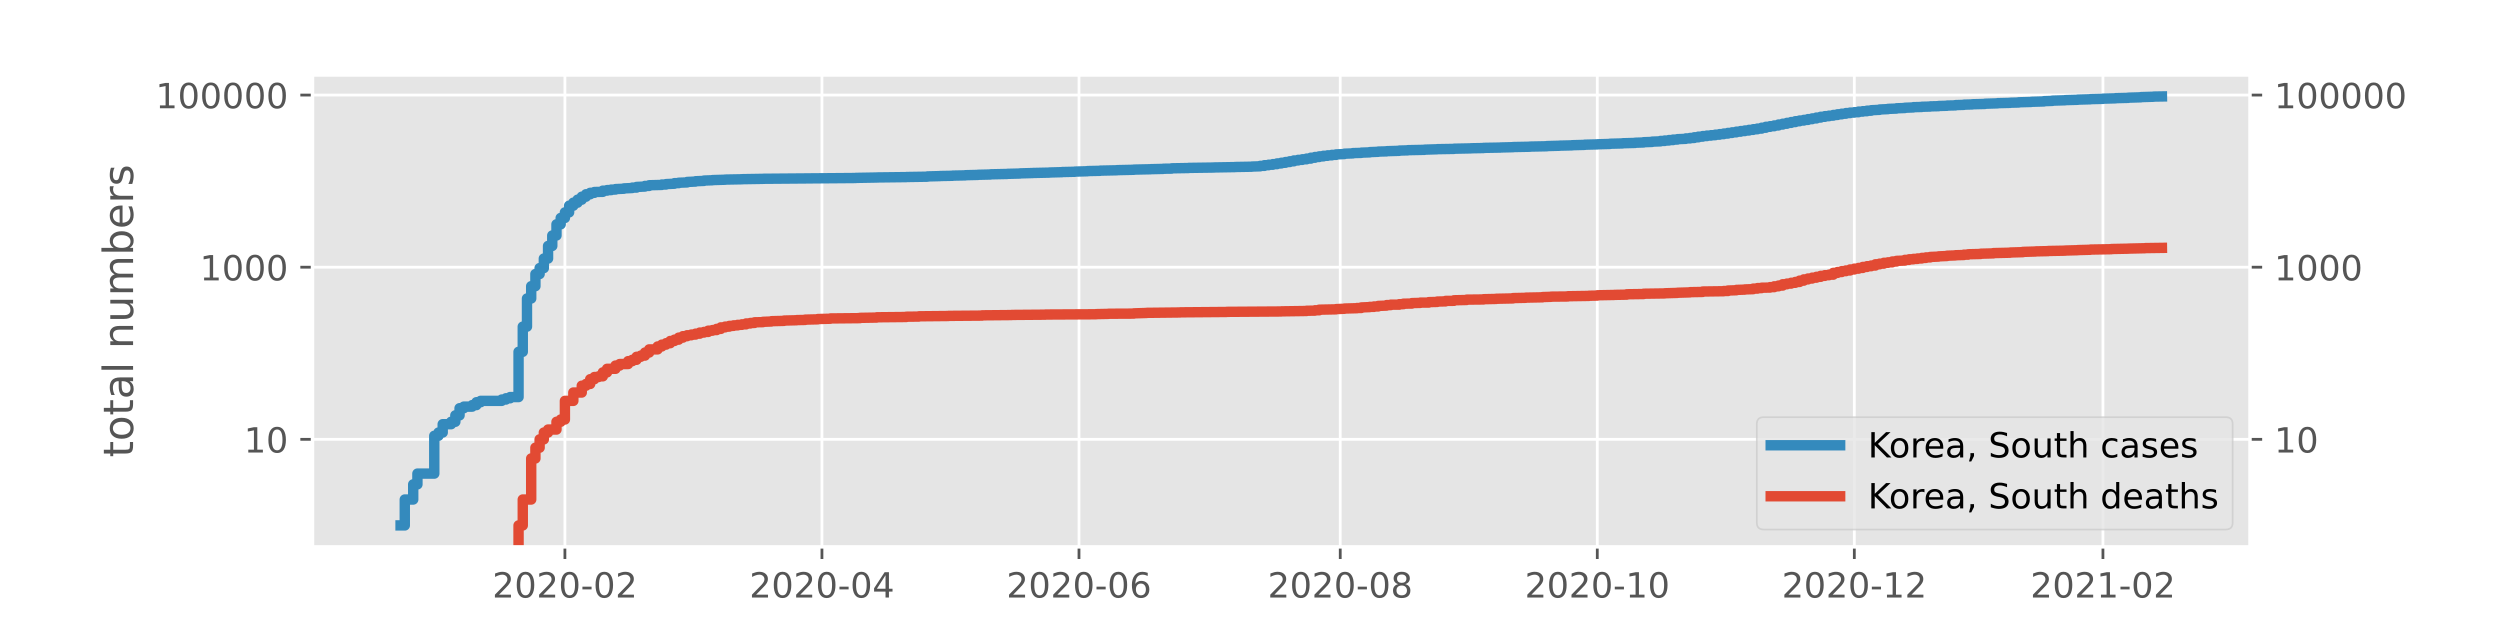
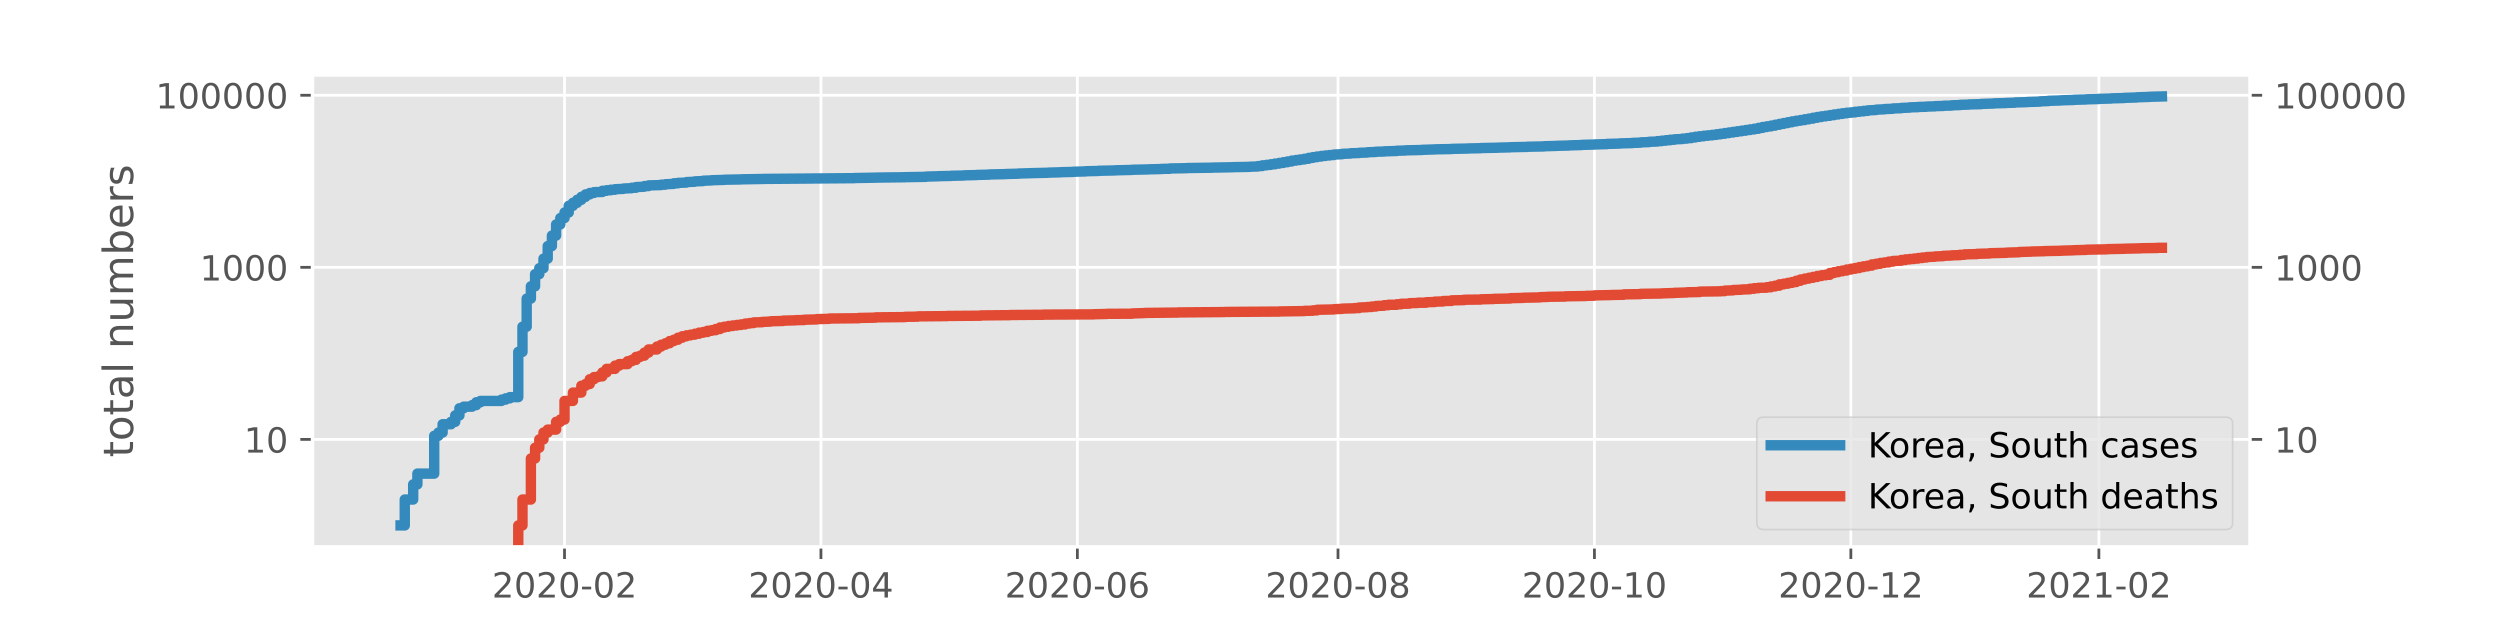
<svg xmlns="http://www.w3.org/2000/svg" xmlns:xlink="http://www.w3.org/1999/xlink" height="180pt" version="1.1" viewBox="0 0 720 180" width="720pt">
  <defs>
    <style type="text/css">*{stroke-linecap:butt;stroke-linejoin:round;}</style>
  </defs>
  <g id="figure_1">
    <g id="patch_1">
      <path d="M 0 180  L 720 180  L 720 0  L 0 0  z " style="fill:#ffffff;" />
    </g>
    <g id="axes_1">
      <g id="patch_2">
        <path d="M 90 157.5  L 648 157.5  L 648 21.6  L 90 21.6  z " style="fill:#e5e5e5;" />
      </g>
      <g id="matplotlib.axis_1">
        <g id="xtick_1">
          <g id="line2d_1">
-             <path clip-path="url(#p7daa1179a5)" d="M 162.693 157.5  L 162.693 21.6  " style="fill:none;stroke:#ffffff;stroke-linecap:square;stroke-width:0.8;" />
+             <path clip-path="url(#pa52262a9e4)" d="M 162.58 157.5  L 162.58 21.6  " style="fill:none;stroke:#ffffff;stroke-linecap:square;stroke-width:0.8;" />
          </g>
          <g id="line2d_2">
            <defs>
-               <path d="M 0 0  L 0 3.5  " id="mc11a6b4679" style="stroke:#555555;stroke-width:0.8;" />
+               <path d="M 0 0  L 0 3.5  " id="m9f98dc4f10" style="stroke:#555555;stroke-width:0.8;" />
            </defs>
            <g>
-               <use style="fill:#555555;stroke:#555555;stroke-width:0.8;" x="162.693" xlink:href="#mc11a6b4679" y="157.5" />
+               <use style="fill:#555555;stroke:#555555;stroke-width:0.8;" x="162.58" xlink:href="#m9f98dc4f10" y="157.5" />
            </g>
          </g>
          <g id="text_1">
-             <text style="fill:#555555;font-family:DejaVu Sans;font-size:10px;font-stretch:normal;font-style:normal;font-weight:normal;text-anchor:middle;" transform="rotate(-0, 162.6929, 172.0984)" x="162.693" y="172.098">2020-02</text>
+             <text style="fill:#555555;font-family:DejaVu Sans;font-size:10px;font-stretch:normal;font-style:normal;font-weight:normal;text-anchor:middle;" transform="rotate(-0, 162.58, 172.0984)" x="162.58" y="172.098">2020-02</text>
          </g>
        </g>
        <g id="xtick_2">
          <g id="line2d_3">
-             <path clip-path="url(#p7daa1179a5)" d="M 236.721 157.5  L 236.721 21.6  " style="fill:none;stroke:#ffffff;stroke-linecap:square;stroke-width:0.8;" />
+             <path clip-path="url(#pa52262a9e4)" d="M 236.431 157.5  L 236.431 21.6  " style="fill:none;stroke:#ffffff;stroke-linecap:square;stroke-width:0.8;" />
          </g>
          <g id="line2d_4">
            <g>
-               <use style="fill:#555555;stroke:#555555;stroke-width:0.8;" x="236.721" xlink:href="#mc11a6b4679" y="157.5" />
+               <use style="fill:#555555;stroke:#555555;stroke-width:0.8;" x="236.431" xlink:href="#m9f98dc4f10" y="157.5" />
            </g>
          </g>
          <g id="text_2">
-             <text style="fill:#555555;font-family:DejaVu Sans;font-size:10px;font-stretch:normal;font-style:normal;font-weight:normal;text-anchor:middle;" transform="rotate(-0, 236.7207, 172.0984)" x="236.721" y="172.098">2020-04</text>
+             <text style="fill:#555555;font-family:DejaVu Sans;font-size:10px;font-stretch:normal;font-style:normal;font-weight:normal;text-anchor:middle;" transform="rotate(-0, 236.4311, 172.0984)" x="236.431" y="172.098">2020-04</text>
          </g>
        </g>
        <g id="xtick_3">
          <g id="line2d_5">
-             <path clip-path="url(#p7daa1179a5)" d="M 310.749 157.5  L 310.749 21.6  " style="fill:none;stroke:#ffffff;stroke-linecap:square;stroke-width:0.8;" />
+             <path clip-path="url(#pa52262a9e4)" d="M 310.282 157.5  L 310.282 21.6  " style="fill:none;stroke:#ffffff;stroke-linecap:square;stroke-width:0.8;" />
          </g>
          <g id="line2d_6">
            <g>
-               <use style="fill:#555555;stroke:#555555;stroke-width:0.8;" x="310.749" xlink:href="#mc11a6b4679" y="157.5" />
+               <use style="fill:#555555;stroke:#555555;stroke-width:0.8;" x="310.282" xlink:href="#m9f98dc4f10" y="157.5" />
            </g>
          </g>
          <g id="text_3">
-             <text style="fill:#555555;font-family:DejaVu Sans;font-size:10px;font-stretch:normal;font-style:normal;font-weight:normal;text-anchor:middle;" transform="rotate(-0, 310.7486, 172.0984)" x="310.749" y="172.098">2020-06</text>
+             <text style="fill:#555555;font-family:DejaVu Sans;font-size:10px;font-stretch:normal;font-style:normal;font-weight:normal;text-anchor:middle;" transform="rotate(-0, 310.2823, 172.0984)" x="310.282" y="172.098">2020-06</text>
          </g>
        </g>
        <g id="xtick_4">
          <g id="line2d_7">
-             <path clip-path="url(#p7daa1179a5)" d="M 385.99 157.5  L 385.99 21.6  " style="fill:none;stroke:#ffffff;stroke-linecap:square;stroke-width:0.8;" />
+             <path clip-path="url(#pa52262a9e4)" d="M 385.344 157.5  L 385.344 21.6  " style="fill:none;stroke:#ffffff;stroke-linecap:square;stroke-width:0.8;" />
          </g>
          <g id="line2d_8">
            <g>
-               <use style="fill:#555555;stroke:#555555;stroke-width:0.8;" x="385.99" xlink:href="#mc11a6b4679" y="157.5" />
+               <use style="fill:#555555;stroke:#555555;stroke-width:0.8;" x="385.344" xlink:href="#m9f98dc4f10" y="157.5" />
            </g>
          </g>
          <g id="text_4">
-             <text style="fill:#555555;font-family:DejaVu Sans;font-size:10px;font-stretch:normal;font-style:normal;font-weight:normal;text-anchor:middle;" transform="rotate(-0, 385.99, 172.0984)" x="385.99" y="172.098">2020-08</text>
+             <text style="fill:#555555;font-family:DejaVu Sans;font-size:10px;font-stretch:normal;font-style:normal;font-weight:normal;text-anchor:middle;" transform="rotate(-0, 385.3441, 172.0984)" x="385.344" y="172.098">2020-08</text>
          </g>
        </g>
        <g id="xtick_5">
          <g id="line2d_9">
-             <path clip-path="url(#p7daa1179a5)" d="M 460.018 157.5  L 460.018 21.6  " style="fill:none;stroke:#ffffff;stroke-linecap:square;stroke-width:0.8;" />
+             <path clip-path="url(#pa52262a9e4)" d="M 459.195 157.5  L 459.195 21.6  " style="fill:none;stroke:#ffffff;stroke-linecap:square;stroke-width:0.8;" />
          </g>
          <g id="line2d_10">
            <g>
-               <use style="fill:#555555;stroke:#555555;stroke-width:0.8;" x="460.018" xlink:href="#mc11a6b4679" y="157.5" />
+               <use style="fill:#555555;stroke:#555555;stroke-width:0.8;" x="459.195" xlink:href="#m9f98dc4f10" y="157.5" />
            </g>
          </g>
          <g id="text_5">
-             <text style="fill:#555555;font-family:DejaVu Sans;font-size:10px;font-stretch:normal;font-style:normal;font-weight:normal;text-anchor:middle;" transform="rotate(-0, 460.0178, 172.0984)" x="460.018" y="172.098">2020-10</text>
+             <text style="fill:#555555;font-family:DejaVu Sans;font-size:10px;font-stretch:normal;font-style:normal;font-weight:normal;text-anchor:middle;" transform="rotate(-0, 459.1953, 172.0984)" x="459.195" y="172.098">2020-10</text>
          </g>
        </g>
        <g id="xtick_6">
          <g id="line2d_11">
-             <path clip-path="url(#p7daa1179a5)" d="M 534.046 157.5  L 534.046 21.6  " style="fill:none;stroke:#ffffff;stroke-linecap:square;stroke-width:0.8;" />
+             <path clip-path="url(#pa52262a9e4)" d="M 533.046 157.5  L 533.046 21.6  " style="fill:none;stroke:#ffffff;stroke-linecap:square;stroke-width:0.8;" />
          </g>
          <g id="line2d_12">
            <g>
-               <use style="fill:#555555;stroke:#555555;stroke-width:0.8;" x="534.046" xlink:href="#mc11a6b4679" y="157.5" />
+               <use style="fill:#555555;stroke:#555555;stroke-width:0.8;" x="533.046" xlink:href="#m9f98dc4f10" y="157.5" />
            </g>
          </g>
          <g id="text_6">
-             <text style="fill:#555555;font-family:DejaVu Sans;font-size:10px;font-stretch:normal;font-style:normal;font-weight:normal;text-anchor:middle;" transform="rotate(-0, 534.0457, 172.0984)" x="534.046" y="172.098">2020-12</text>
+             <text style="fill:#555555;font-family:DejaVu Sans;font-size:10px;font-stretch:normal;font-style:normal;font-weight:normal;text-anchor:middle;" transform="rotate(-0, 533.0464, 172.0984)" x="533.046" y="172.098">2020-12</text>
          </g>
        </g>
        <g id="xtick_7">
          <g id="line2d_13">
-             <path clip-path="url(#p7daa1179a5)" d="M 605.646 157.5  L 605.646 21.6  " style="fill:none;stroke:#ffffff;stroke-linecap:square;stroke-width:0.8;" />
+             <path clip-path="url(#pa52262a9e4)" d="M 604.476 157.5  L 604.476 21.6  " style="fill:none;stroke:#ffffff;stroke-linecap:square;stroke-width:0.8;" />
          </g>
          <g id="line2d_14">
            <g>
-               <use style="fill:#555555;stroke:#555555;stroke-width:0.8;" x="605.646" xlink:href="#mc11a6b4679" y="157.5" />
+               <use style="fill:#555555;stroke:#555555;stroke-width:0.8;" x="604.476" xlink:href="#m9f98dc4f10" y="157.5" />
            </g>
          </g>
          <g id="text_7">
-             <text style="fill:#555555;font-family:DejaVu Sans;font-size:10px;font-stretch:normal;font-style:normal;font-weight:normal;text-anchor:middle;" transform="rotate(-0, 605.6464, 172.0984)" x="605.646" y="172.098">2021-02</text>
+             <text style="fill:#555555;font-family:DejaVu Sans;font-size:10px;font-stretch:normal;font-style:normal;font-weight:normal;text-anchor:middle;" transform="rotate(-0, 604.4762, 172.0984)" x="604.476" y="172.098">2021-02</text>
          </g>
        </g>
      </g>
      <g id="matplotlib.axis_2">
        <g id="ytick_1">
          <g id="line2d_15">
-             <path clip-path="url(#p7daa1179a5)" d="M 90 126.534  L 648 126.534  " style="fill:none;stroke:#ffffff;stroke-linecap:square;stroke-width:0.8;" />
+             <path clip-path="url(#pa52262a9e4)" d="M 90 126.545  L 648 126.545  " style="fill:none;stroke:#ffffff;stroke-linecap:square;stroke-width:0.8;" />
          </g>
          <g id="line2d_16">
            <defs>
-               <path d="M 0 0  L -3.5 0  " id="m99b9a037ae" style="stroke:#555555;stroke-width:0.8;" />
+               <path d="M 0 0  L -3.5 0  " id="m5451ad556b" style="stroke:#555555;stroke-width:0.8;" />
            </defs>
            <g>
-               <use style="fill:#555555;stroke:#555555;stroke-width:0.8;" x="90" xlink:href="#m99b9a037ae" y="126.534" />
+               <use style="fill:#555555;stroke:#555555;stroke-width:0.8;" x="90" xlink:href="#m5451ad556b" y="126.545" />
            </g>
          </g>
          <g id="line2d_17">
            <defs>
-               <path d="M 0 0  L 3.5 0  " id="mca523cfd34" style="stroke:#555555;stroke-width:0.8;" />
+               <path d="M 0 0  L 3.5 0  " id="m7d8e151a56" style="stroke:#555555;stroke-width:0.8;" />
            </defs>
            <g>
-               <use style="fill:#555555;stroke:#555555;stroke-width:0.8;" x="648" xlink:href="#mca523cfd34" y="126.534" />
+               <use style="fill:#555555;stroke:#555555;stroke-width:0.8;" x="648" xlink:href="#m7d8e151a56" y="126.545" />
            </g>
          </g>
          <g id="text_8">
-             <text style="fill:#555555;font-family:DejaVu Sans;font-size:10px;font-stretch:normal;font-style:normal;font-weight:normal;text-anchor:end;" transform="rotate(-0, 83, 130.3335)" x="83" y="130.333">10</text>
+             <text style="fill:#555555;font-family:DejaVu Sans;font-size:10px;font-stretch:normal;font-style:normal;font-weight:normal;text-anchor:end;" transform="rotate(-0, 83, 130.3439)" x="83" y="130.344">10</text>
          </g>
          <g id="text_9">
-             <text style="fill:#555555;font-family:DejaVu Sans;font-size:10px;font-stretch:normal;font-style:normal;font-weight:normal;text-anchor:start;" transform="rotate(-0, 655, 130.3335)" x="655" y="130.333">10</text>
+             <text style="fill:#555555;font-family:DejaVu Sans;font-size:10px;font-stretch:normal;font-style:normal;font-weight:normal;text-anchor:start;" transform="rotate(-0, 655, 130.3439)" x="655" y="130.344">10</text>
          </g>
        </g>
        <g id="ytick_2">
          <g id="line2d_18">
-             <path clip-path="url(#p7daa1179a5)" d="M 90 76.957  L 648 76.957  " style="fill:none;stroke:#ffffff;stroke-linecap:square;stroke-width:0.8;" />
+             <path clip-path="url(#pa52262a9e4)" d="M 90 76.989  L 648 76.989  " style="fill:none;stroke:#ffffff;stroke-linecap:square;stroke-width:0.8;" />
          </g>
          <g id="line2d_19">
            <g>
-               <use style="fill:#555555;stroke:#555555;stroke-width:0.8;" x="90" xlink:href="#m99b9a037ae" y="76.957" />
+               <use style="fill:#555555;stroke:#555555;stroke-width:0.8;" x="90" xlink:href="#m5451ad556b" y="76.989" />
            </g>
          </g>
          <g id="line2d_20">
            <g>
-               <use style="fill:#555555;stroke:#555555;stroke-width:0.8;" x="648" xlink:href="#mca523cfd34" y="76.957" />
+               <use style="fill:#555555;stroke:#555555;stroke-width:0.8;" x="648" xlink:href="#m7d8e151a56" y="76.989" />
            </g>
          </g>
          <g id="text_10">
-             <text style="fill:#555555;font-family:DejaVu Sans;font-size:10px;font-stretch:normal;font-style:normal;font-weight:normal;text-anchor:end;" transform="rotate(-0, 83, 80.75651)" x="83" y="80.757">1000</text>
+             <text style="fill:#555555;font-family:DejaVu Sans;font-size:10px;font-stretch:normal;font-style:normal;font-weight:normal;text-anchor:end;" transform="rotate(-0, 83, 80.78795)" x="83" y="80.788">1000</text>
          </g>
          <g id="text_11">
-             <text style="fill:#555555;font-family:DejaVu Sans;font-size:10px;font-stretch:normal;font-style:normal;font-weight:normal;text-anchor:start;" transform="rotate(-0, 655, 80.75651)" x="655" y="80.757">1000</text>
+             <text style="fill:#555555;font-family:DejaVu Sans;font-size:10px;font-stretch:normal;font-style:normal;font-weight:normal;text-anchor:start;" transform="rotate(-0, 655, 80.78795)" x="655" y="80.788">1000</text>
          </g>
        </g>
        <g id="ytick_3">
          <g id="line2d_21">
-             <path clip-path="url(#p7daa1179a5)" d="M 90 27.38  L 648 27.38  " style="fill:none;stroke:#ffffff;stroke-linecap:square;stroke-width:0.8;" />
+             <path clip-path="url(#pa52262a9e4)" d="M 90 27.433  L 648 27.433  " style="fill:none;stroke:#ffffff;stroke-linecap:square;stroke-width:0.8;" />
          </g>
          <g id="line2d_22">
            <g>
-               <use style="fill:#555555;stroke:#555555;stroke-width:0.8;" x="90" xlink:href="#m99b9a037ae" y="27.38" />
+               <use style="fill:#555555;stroke:#555555;stroke-width:0.8;" x="90" xlink:href="#m5451ad556b" y="27.433" />
            </g>
          </g>
          <g id="line2d_23">
            <g>
-               <use style="fill:#555555;stroke:#555555;stroke-width:0.8;" x="648" xlink:href="#mca523cfd34" y="27.38" />
+               <use style="fill:#555555;stroke:#555555;stroke-width:0.8;" x="648" xlink:href="#m7d8e151a56" y="27.433" />
            </g>
          </g>
          <g id="text_12">
-             <text style="fill:#555555;font-family:DejaVu Sans;font-size:10px;font-stretch:normal;font-style:normal;font-weight:normal;text-anchor:end;" transform="rotate(-0, 83, 31.17955)" x="83" y="31.18">100000</text>
+             <text style="fill:#555555;font-family:DejaVu Sans;font-size:10px;font-stretch:normal;font-style:normal;font-weight:normal;text-anchor:end;" transform="rotate(-0, 83, 31.23196)" x="83" y="31.232">100000</text>
          </g>
          <g id="text_13">
-             <text style="fill:#555555;font-family:DejaVu Sans;font-size:10px;font-stretch:normal;font-style:normal;font-weight:normal;text-anchor:start;" transform="rotate(-0, 655, 31.17955)" x="655" y="31.18">100000</text>
+             <text style="fill:#555555;font-family:DejaVu Sans;font-size:10px;font-stretch:normal;font-style:normal;font-weight:normal;text-anchor:start;" transform="rotate(-0, 655, 31.23196)" x="655" y="31.232">100000</text>
          </g>
        </g>
        <g id="text_14">
          <text style="fill:#555555;font-family:DejaVu Sans;font-size:12px;font-stretch:normal;font-style:normal;font-weight:normal;text-anchor:middle;" transform="rotate(-90, 38.32937, 89.55)" x="38.329" y="89.55">total numbers</text>
        </g>
      </g>
      <g id="line2d_24">
-         <path clip-path="url(#p7daa1179a5)" d="M 115.364 151.323  L 116.577 151.323  L 116.577 143.861  L 119.004 143.861  L 119.004 139.496  L 120.218 139.496  L 120.218 136.399  L 125.072 136.399  L 125.072 125.508  L 126.286 125.508  L 126.286 124.571  L 127.499 124.571  L 127.499 122.169  L 129.926 122.169  L 129.926 121.474  L 131.14 121.474  L 131.14 119.624  L 132.354 119.624  L 132.354 117.568  L 133.567 117.568  L 133.567 117.109  L 135.994 117.109  L 135.994 116.67  L 137.208 116.67  L 137.208 115.841  L 138.421 115.841  L 138.421 115.45  L 144.489 115.45  L 144.489 115.072  L 145.703 115.072  L 145.703 114.707  L 146.916 114.707  L 146.916 114.354  L 149.344 114.354  L 149.344 101.324  L 150.557 101.324  L 150.557 94.071  L 151.771 94.071  L 151.771 85.968  L 152.984 85.968  L 152.984 82.421  L 154.198 82.421  L 154.198 78.924  L 155.411 78.924  L 155.411 77.208  L 156.625 77.208  L 156.625 74.461  L 157.839 74.461  L 157.839 70.835  L 159.052 70.835  L 159.052 67.819  L 160.266 67.819  L 160.266 64.605  L 161.479 64.605  L 161.479 62.768  L 162.693 62.768  L 162.693 61.167  L 163.906 61.167  L 163.906 59.238  L 165.12 59.238  L 165.12 58.371  L 166.334 58.371  L 166.334 57.511  L 167.547 57.511  L 167.547 56.653  L 168.761 56.653  L 168.761 55.946  L 169.974 55.946  L 169.974 55.536  L 171.188 55.536  L 171.188 55.297  L 173.615 55.247  L 173.615 54.906  L 174.829 54.906  L 174.829 54.749  L 176.042 54.749  L 176.042 54.599  L 177.256 54.599  L 177.256 54.456  L 179.683 54.355  L 179.683 54.258  L 182.11 54.149  L 182.11 54.029  L 183.324 54.029  L 183.324 53.836  L 185.751 53.728  L 185.751 53.546  L 186.964 53.546  L 186.964 53.35  L 190.605 53.259  L 190.605 53.14  L 191.819 53.14  L 191.819 53.019  L 194.246 52.913  L 194.246 52.746  L 195.459 52.746  L 195.459 52.627  L 197.886 52.54  L 197.886 52.402  L 200.314 52.291  L 200.314 52.195  L 202.741 52.102  L 202.741 52.002  L 205.168 51.917  L 205.168 51.867  L 208.809 51.763  L 208.809 51.723  L 213.663 51.631  L 213.663 51.606  L 219.731 51.506  L 219.731 51.488  L 233.08 51.379  L 233.08 51.375  L 246.429 51.267  L 246.429 51.232  L 252.497 51.125  L 252.497 51.107  L 260.992 51.005  L 260.992 50.982  L 267.06 50.886  L 267.06 50.811  L 270.701 50.72  L 270.701 50.694  L 274.341 50.626  L 274.341 50.58  L 277.982 50.508  L 277.982 50.461  L 281.623 50.374  L 281.623 50.34  L 285.264 50.254  L 285.264 50.203  L 290.118 50.098  L 290.118 50.068  L 293.759 49.978  L 293.759 49.935  L 297.399 49.835  L 297.399 49.82  L 302.254 49.712  L 302.254 49.679  L 305.894 49.583  L 305.894 49.547  L 309.535 49.469  L 309.535 49.424  L 313.176 49.32  L 313.176 49.269  L 316.816 49.195  L 316.816 49.144  L 321.671 49.04  L 321.671 49.004  L 326.525 48.897  L 326.525 48.849  L 331.379 48.744  L 331.379 48.724  L 335.02 48.64  L 335.02 48.594  L 337.447 48.563  L 337.447 48.476  L 342.301 48.392  L 342.301 48.355  L 349.583 48.251  L 349.583 48.226  L 355.651 48.123  L 355.651 48.096  L 360.505 48.011  L 360.505 47.97  L 362.932 47.895  L 362.932 47.776  L 364.146 47.776  L 364.146 47.578  L 365.359 47.578  L 365.359 47.44  L 366.573 47.44  L 366.573 47.271  L 367.786 47.271  L 367.786 47.07  L 369 47.07  L 369 46.879  L 370.214 46.879  L 370.214 46.667  L 371.427 46.667  L 371.427 46.455  L 372.641 46.455  L 372.641 46.207  L 373.854 46.207  L 373.854 46.043  L 375.068 46.043  L 375.068 45.874  L 376.281 45.874  L 376.281 45.684  L 377.495 45.684  L 377.495 45.427  L 378.709 45.427  L 378.709 45.215  L 379.922 45.215  L 379.922 45.035  L 381.136 45.035  L 381.136 44.87  L 382.349 44.87  L 382.349 44.735  L 383.563 44.735  L 383.563 44.609  L 384.776 44.609  L 384.776 44.468  L 387.204 44.366  L 387.204 44.263  L 389.631 44.176  L 389.631 44.091  L 392.058 44.031  L 392.058 43.962  L 394.485 43.884  L 394.485 43.807  L 396.912 43.72  L 396.912 43.654  L 399.339 43.595  L 399.339 43.542  L 402.98 43.437  L 402.98 43.364  L 405.407 43.304  L 405.407 43.252  L 410.261 43.153  L 410.261 43.101  L 413.902 42.991  L 413.902 42.963  L 418.756 42.88  L 418.756 42.829  L 423.611 42.732  L 423.611 42.703  L 427.251 42.637  L 427.251 42.587  L 432.106 42.501  L 432.106 42.475  L 435.746 42.389  L 435.746 42.352  L 440.601 42.258  L 440.601 42.219  L 445.455 42.123  L 445.455 42.073  L 449.096 41.976  L 449.096 41.95  L 452.736 41.864  L 452.736 41.822  L 456.377 41.724  L 456.377 41.673  L 460.018 41.583  L 460.018 41.553  L 463.659 41.456  L 463.659 41.398  L 467.299 41.307  L 467.299 41.258  L 470.94 41.162  L 470.94 41.107  L 473.367 41.033  L 473.367 40.955  L 475.794 40.877  L 475.794 40.793  L 478.221 40.707  L 478.221 40.592  L 479.435 40.592  L 479.435 40.467  L 480.649 40.467  L 480.649 40.336  L 481.862 40.336  L 481.862 40.198  L 483.076 40.198  L 483.076 40.082  L 485.503 39.987  L 485.503 39.867  L 486.716 39.867  L 486.716 39.736  L 487.93 39.736  L 487.93 39.54  L 489.144 39.54  L 489.144 39.353  L 490.357 39.353  L 490.357 39.194  L 491.571 39.194  L 491.571 39.05  L 492.784 39.05  L 492.784 38.931  L 493.998 38.931  L 493.998 38.79  L 495.211 38.79  L 495.211 38.632  L 496.425 38.632  L 496.425 38.468  L 497.639 38.468  L 497.639 38.28  L 498.852 38.28  L 498.852 38.109  L 500.066 38.109  L 500.066 37.926  L 501.279 37.926  L 501.279 37.751  L 502.493 37.751  L 502.493 37.585  L 503.706 37.585  L 503.706 37.399  L 504.92 37.399  L 504.92 37.218  L 506.134 37.218  L 506.134 37.035  L 507.347 37.035  L 507.347 36.787  L 508.561 36.787  L 508.561 36.525  L 509.774 36.525  L 509.774 36.346  L 510.988 36.346  L 510.988 36.13  L 512.201 36.13  L 512.201 35.871  L 513.415 35.871  L 513.415 35.635  L 514.629 35.635  L 514.629 35.391  L 515.842 35.391  L 515.842 35.155  L 517.056 35.155  L 517.056 34.915  L 518.269 34.915  L 518.269 34.716  L 519.483 34.716  L 519.483 34.533  L 520.696 34.533  L 520.696 34.307  L 521.91 34.307  L 521.91 34.107  L 523.124 34.107  L 523.124 33.861  L 524.337 33.861  L 524.337 33.641  L 525.551 33.641  L 525.551 33.456  L 526.764 33.456  L 526.764 33.304  L 527.978 33.304  L 527.978 33.111  L 529.191 33.111  L 529.191 32.92  L 530.405 32.92  L 530.405 32.748  L 531.619 32.748  L 531.619 32.567  L 532.832 32.567  L 532.832 32.424  L 534.046 32.424  L 534.046 32.313  L 535.259 32.313  L 535.259 32.141  L 536.473 32.141  L 536.473 32.021  L 537.686 32.021  L 537.686 31.883  L 538.9 31.883  L 538.9 31.742  L 541.327 31.634  L 541.327 31.532  L 543.754 31.428  L 543.754 31.357  L 546.181 31.274  L 546.181 31.188  L 548.609 31.109  L 548.609 31.031  L 551.036 30.944  L 551.036 30.866  L 553.463 30.808  L 553.463 30.751  L 555.89 30.692  L 555.89 30.634  L 558.317 30.584  L 558.317 30.522  L 560.744 30.465  L 560.744 30.403  L 563.171 30.353  L 563.171 30.274  L 565.599 30.204  L 565.599 30.139  L 568.026 30.076  L 568.026 30.027  L 571.666 29.939  L 571.666 29.876  L 575.307 29.765  L 575.307 29.712  L 578.948 29.624  L 578.948 29.584  L 581.375 29.526  L 581.375 29.46  L 585.016 29.36  L 585.016 29.318  L 588.656 29.216  L 588.656 29.137  L 591.084 29.058  L 591.084 28.988  L 594.724 28.881  L 594.724 28.84  L 598.365 28.742  L 598.365 28.694  L 602.006 28.596  L 602.006 28.553  L 605.646 28.47  L 605.646 28.417  L 609.287 28.32  L 609.287 28.272  L 612.928 28.183  L 612.928 28.131  L 616.569 28.024  L 616.569 27.968  L 620.209 27.861  L 620.209 27.818  L 622.636 27.777  L 622.636 27.777  " style="fill:none;stroke:#348abd;stroke-linecap:square;stroke-width:3;" />
+         <path clip-path="url(#pa52262a9e4)" d="M 115.364 151.323  L 116.574 151.323  L 116.574 143.864  L 118.996 143.864  L 118.996 139.501  L 120.206 139.501  L 120.206 136.405  L 125.049 136.405  L 125.049 125.519  L 126.26 125.519  L 126.26 124.583  L 127.47 124.583  L 127.47 122.182  L 129.892 122.182  L 129.892 121.487  L 131.102 121.487  L 131.102 119.638  L 132.313 119.638  L 132.313 117.582  L 133.524 117.582  L 133.524 117.124  L 135.945 117.124  L 135.945 116.685  L 137.156 116.685  L 137.156 115.856  L 138.366 115.856  L 138.366 115.465  L 144.42 115.465  L 144.42 115.087  L 145.631 115.087  L 145.631 114.723  L 146.841 114.723  L 146.841 114.37  L 149.263 114.37  L 149.263 101.345  L 150.473 101.345  L 150.473 94.095  L 151.684 94.095  L 151.684 85.996  L 152.895 85.996  L 152.895 82.45  L 154.105 82.45  L 154.105 78.955  L 155.316 78.955  L 155.316 77.239  L 156.527 77.239  L 156.527 74.493  L 157.737 74.493  L 157.737 70.869  L 158.948 70.869  L 158.948 67.854  L 160.159 67.854  L 160.159 64.642  L 161.369 64.642  L 161.369 62.806  L 162.58 62.806  L 162.58 61.205  L 163.791 61.205  L 163.791 59.277  L 165.001 59.277  L 165.001 58.41  L 166.212 58.41  L 166.212 57.551  L 167.423 57.551  L 167.423 56.693  L 168.633 56.693  L 168.633 55.986  L 169.844 55.986  L 169.844 55.577  L 171.055 55.577  L 171.055 55.338  L 173.476 55.288  L 173.476 54.947  L 174.687 54.947  L 174.687 54.79  L 175.897 54.79  L 175.897 54.64  L 177.108 54.64  L 177.108 54.497  L 179.529 54.396  L 179.529 54.299  L 181.951 54.19  L 181.951 54.07  L 183.161 54.07  L 183.161 53.878  L 185.583 53.769  L 185.583 53.588  L 186.793 53.588  L 186.793 53.391  L 190.425 53.3  L 190.425 53.182  L 191.636 53.182  L 191.636 53.06  L 194.057 52.955  L 194.057 52.788  L 195.268 52.788  L 195.268 52.669  L 197.69 52.582  L 197.69 52.444  L 200.111 52.333  L 200.111 52.237  L 202.532 52.144  L 202.532 52.044  L 204.954 51.959  L 204.954 51.909  L 208.586 51.805  L 208.586 51.765  L 213.428 51.673  L 213.428 51.648  L 219.482 51.548  L 219.482 51.53  L 232.799 51.421  L 232.799 51.417  L 246.117 51.309  L 246.117 51.275  L 252.17 51.168  L 252.17 51.149  L 260.645 51.047  L 260.645 51.025  L 266.698 50.929  L 266.698 50.854  L 270.33 50.762  L 270.33 50.737  L 273.962 50.668  L 273.962 50.623  L 277.594 50.551  L 277.594 50.504  L 281.226 50.417  L 281.226 50.382  L 284.858 50.296  L 284.858 50.246  L 289.701 50.141  L 289.701 50.111  L 293.333 50.021  L 293.333 49.978  L 296.965 49.878  L 296.965 49.863  L 301.808 49.755  L 301.808 49.722  L 305.44 49.626  L 305.44 49.59  L 309.072 49.512  L 309.072 49.467  L 312.704 49.363  L 312.704 49.312  L 316.336 49.239  L 316.336 49.187  L 321.178 49.083  L 321.178 49.048  L 326.021 48.941  L 326.021 48.892  L 330.864 48.788  L 330.864 48.767  L 334.496 48.683  L 334.496 48.638  L 336.917 48.606  L 336.917 48.519  L 341.76 48.435  L 341.76 48.399  L 349.024 48.295  L 349.024 48.27  L 355.077 48.166  L 355.077 48.14  L 359.92 48.055  L 359.92 48.014  L 362.341 47.939  L 362.341 47.82  L 363.552 47.82  L 363.552 47.622  L 364.763 47.622  L 364.763 47.484  L 365.973 47.484  L 365.973 47.315  L 367.184 47.315  L 367.184 47.114  L 368.395 47.114  L 368.395 46.923  L 369.605 46.923  L 369.605 46.712  L 370.816 46.712  L 370.816 46.499  L 372.027 46.499  L 372.027 46.251  L 373.237 46.251  L 373.237 46.088  L 374.448 46.088  L 374.448 45.919  L 375.659 45.919  L 375.659 45.728  L 376.869 45.728  L 376.869 45.472  L 378.08 45.472  L 378.08 45.26  L 379.291 45.26  L 379.291 45.08  L 380.501 45.08  L 380.501 44.915  L 381.712 44.915  L 381.712 44.78  L 382.923 44.78  L 382.923 44.654  L 384.133 44.654  L 384.133 44.513  L 386.555 44.411  L 386.555 44.308  L 388.976 44.222  L 388.976 44.136  L 391.397 44.076  L 391.397 44.008  L 393.819 43.93  L 393.819 43.853  L 396.24 43.766  L 396.24 43.699  L 398.662 43.64  L 398.662 43.588  L 402.294 43.482  L 402.294 43.41  L 404.715 43.35  L 404.715 43.298  L 409.558 43.198  L 409.558 43.147  L 413.19 43.037  L 413.19 43.009  L 418.032 42.926  L 418.032 42.874  L 422.875 42.778  L 422.875 42.749  L 426.507 42.683  L 426.507 42.633  L 431.35 42.547  L 431.35 42.522  L 434.982 42.435  L 434.982 42.398  L 439.824 42.304  L 439.824 42.265  L 444.667 42.17  L 444.667 42.119  L 448.299 42.022  L 448.299 41.997  L 451.931 41.911  L 451.931 41.868  L 455.563 41.77  L 455.563 41.719  L 459.195 41.63  L 459.195 41.6  L 462.827 41.502  L 462.827 41.445  L 466.459 41.354  L 466.459 41.304  L 470.091 41.209  L 470.091 41.153  L 472.513 41.08  L 472.513 41.002  L 474.934 40.923  L 474.934 40.839  L 477.355 40.754  L 477.355 40.639  L 478.566 40.639  L 478.566 40.513  L 479.777 40.513  L 479.777 40.383  L 480.987 40.383  L 480.987 40.245  L 482.198 40.245  L 482.198 40.129  L 484.619 40.034  L 484.619 39.914  L 485.83 39.914  L 485.83 39.784  L 487.041 39.784  L 487.041 39.588  L 488.251 39.588  L 488.251 39.4  L 489.462 39.4  L 489.462 39.241  L 490.673 39.241  L 490.673 39.098  L 491.883 39.098  L 491.883 38.978  L 493.094 38.978  L 493.094 38.837  L 494.305 38.837  L 494.305 38.68  L 495.516 38.68  L 495.516 38.516  L 496.726 38.516  L 496.726 38.328  L 497.937 38.328  L 497.937 38.157  L 499.148 38.157  L 499.148 37.974  L 500.358 37.974  L 500.358 37.799  L 501.569 37.799  L 501.569 37.633  L 502.78 37.633  L 502.78 37.447  L 503.99 37.447  L 503.99 37.267  L 505.201 37.267  L 505.201 37.083  L 506.412 37.083  L 506.412 36.836  L 507.622 36.836  L 507.622 36.573  L 508.833 36.573  L 508.833 36.394  L 510.044 36.394  L 510.044 36.179  L 511.254 36.179  L 511.254 35.92  L 512.465 35.92  L 512.465 35.683  L 513.676 35.683  L 513.676 35.44  L 514.886 35.44  L 514.886 35.204  L 516.097 35.204  L 516.097 34.964  L 517.308 34.964  L 517.308 34.765  L 518.518 34.765  L 518.518 34.582  L 519.729 34.582  L 519.729 34.356  L 520.94 34.356  L 520.94 34.157  L 522.15 34.157  L 522.15 33.911  L 523.361 33.911  L 523.361 33.691  L 524.572 33.691  L 524.572 33.506  L 525.782 33.506  L 525.782 33.354  L 526.993 33.354  L 526.993 33.161  L 528.204 33.161  L 528.204 32.97  L 529.414 32.97  L 529.414 32.798  L 530.625 32.798  L 530.625 32.617  L 531.836 32.617  L 531.836 32.474  L 533.046 32.474  L 533.046 32.363  L 534.257 32.363  L 534.257 32.191  L 535.468 32.191  L 535.468 32.072  L 536.678 32.072  L 536.678 31.934  L 537.889 31.934  L 537.889 31.793  L 540.31 31.685  L 540.31 31.583  L 542.732 31.478  L 542.732 31.408  L 545.153 31.325  L 545.153 31.238  L 547.575 31.16  L 547.575 31.082  L 549.996 30.995  L 549.996 30.917  L 552.417 30.859  L 552.417 30.802  L 554.839 30.743  L 554.839 30.685  L 557.26 30.635  L 557.26 30.573  L 559.681 30.516  L 559.681 30.454  L 562.103 30.404  L 562.103 30.325  L 564.524 30.256  L 564.524 30.19  L 566.945 30.127  L 566.945 30.078  L 570.577 29.991  L 570.577 29.927  L 574.209 29.816  L 574.209 29.764  L 577.841 29.676  L 577.841 29.636  L 580.263 29.577  L 580.263 29.511  L 583.895 29.412  L 583.895 29.37  L 587.527 29.267  L 587.527 29.188  L 589.948 29.11  L 589.948 29.04  L 593.58 28.932  L 593.58 28.891  L 597.212 28.794  L 597.212 28.745  L 600.844 28.648  L 600.844 28.605  L 604.476 28.522  L 604.476 28.469  L 608.108 28.372  L 608.108 28.324  L 611.74 28.235  L 611.74 28.183  L 615.372 28.076  L 615.372 28.02  L 619.004 27.913  L 619.004 27.87  L 622.636 27.777  L 622.636 27.777  " style="fill:none;stroke:#348abd;stroke-linecap:square;stroke-width:3;" />
      </g>
      <g id="line2d_25">
-         <path clip-path="url(#p7daa1179a5)" d="M 149.344 181  L 149.344 151.323  L 150.557 151.323  L 150.557 143.861  L 152.984 143.861  L 152.984 132.034  L 154.198 132.034  L 154.198 128.936  L 155.411 128.936  L 155.411 126.534  L 156.625 126.534  L 156.625 124.571  L 157.839 124.571  L 157.839 123.71  L 160.266 123.71  L 160.266 121.474  L 161.479 121.474  L 161.479 120.822  L 162.693 120.822  L 162.693 115.45  L 165.12 115.45  L 165.12 113.048  L 167.547 113.048  L 167.547 111.085  L 168.761 111.085  L 168.761 110.584  L 169.974 110.584  L 169.974 109.208  L 171.188 109.208  L 171.188 108.581  L 172.401 108.581  L 172.401 108.379  L 173.615 108.379  L 173.615 107.245  L 174.829 107.245  L 174.829 106.219  L 177.256 106.219  L 177.256 105.282  L 178.469 105.282  L 178.469 104.843  L 180.896 104.843  L 180.896 104.014  L 182.11 104.014  L 182.11 103.623  L 183.324 103.623  L 183.324 102.761  L 184.537 102.761  L 184.537 102.412  L 185.751 102.412  L 185.751 101.533  L 186.964 101.533  L 186.964 100.622  L 189.391 100.622  L 189.391 99.783  L 190.605 99.783  L 190.605 99.258  L 191.819 99.258  L 191.819 98.839  L 193.032 98.839  L 193.032 98.201  L 194.246 98.201  L 194.246 97.82  L 195.459 97.82  L 195.459 97.238  L 196.673 97.238  L 196.673 96.821  L 197.886 96.821  L 197.886 96.552  L 199.1 96.552  L 199.1 96.355  L 200.314 96.355  L 200.314 96.097  L 201.527 96.097  L 201.527 95.783  L 202.741 95.783  L 202.741 95.599  L 203.954 95.599  L 203.954 95.24  L 205.168 95.24  L 205.168 95.065  L 206.381 95.065  L 206.381 94.723  L 207.595 94.723  L 207.595 94.284  L 208.809 94.284  L 208.809 94.071  L 210.022 94.071  L 210.022 93.861  L 211.236 93.861  L 211.236 93.707  L 212.449 93.707  L 212.449 93.555  L 213.663 93.555  L 213.663 93.405  L 214.876 93.405  L 214.876 93.16  L 216.09 93.16  L 216.09 93.016  L 217.304 93.016  L 217.304 92.826  L 219.731 92.779  L 219.731 92.686  L 222.158 92.593  L 222.158 92.502  L 225.799 92.411  L 225.799 92.321  L 229.439 92.232  L 229.439 92.187  L 231.866 92.143  L 231.866 92.055  L 235.507 91.968  L 235.507 91.881  L 239.148 91.796  L 239.148 91.711  L 247.643 91.626  L 247.643 91.542  L 252.497 91.459  L 252.497 91.377  L 260.992 91.295  L 260.992 91.214  L 264.633 91.173  L 264.633 91.093  L 273.128 91.013  L 273.128 90.973  L 282.836 90.895  L 282.836 90.816  L 291.331 90.739  L 291.331 90.7  L 301.04 90.623  L 301.04 90.585  L 315.603 90.509  L 315.603 90.471  L 319.244 90.396  L 319.244 90.358  L 326.525 90.321  L 326.525 90.247  L 330.166 90.136  L 330.166 90.1  L 339.874 89.991  L 339.874 89.955  L 353.224 89.847  L 353.224 89.812  L 369 89.705  L 369 89.67  L 376.281 89.566  L 376.281 89.496  L 378.709 89.462  L 378.709 89.359  L 379.922 89.359  L 379.922 89.19  L 384.776 89.09  L 384.776 89.024  L 387.204 88.925  L 387.204 88.86  L 390.844 88.763  L 390.844 88.699  L 392.058 88.699  L 392.058 88.54  L 394.485 88.445  L 394.485 88.383  L 395.699 88.383  L 395.699 88.259  L 396.912 88.259  L 396.912 88.106  L 399.339 88.016  L 399.339 87.867  L 400.553 87.867  L 400.553 87.749  L 402.98 87.749  L 402.98 87.603  L 404.194 87.603  L 404.194 87.459  L 406.621 87.431  L 406.621 87.289  L 409.048 87.233  L 409.048 87.15  L 411.475 87.15  L 411.475 87.012  L 413.902 86.957  L 413.902 86.849  L 416.329 86.795  L 416.329 86.661  L 418.756 86.635  L 418.756 86.477  L 422.397 86.399  L 422.397 86.296  L 427.251 86.245  L 427.251 86.169  L 430.892 86.093  L 430.892 86.043  L 435.746 85.943  L 435.746 85.845  L 439.387 85.771  L 439.387 85.722  L 444.241 85.626  L 444.241 85.554  L 446.669 85.482  L 446.669 85.435  L 451.523 85.387  L 451.523 85.317  L 457.591 85.224  L 457.591 85.177  L 460.018 85.131  L 460.018 85.04  L 464.872 84.949  L 464.872 84.926  L 468.513 84.859  L 468.513 84.747  L 473.367 84.681  L 473.367 84.593  L 479.435 84.506  L 479.435 84.463  L 483.076 84.355  L 483.076 84.312  L 486.716 84.206  L 486.716 84.143  L 490.357 84.08  L 490.357 83.956  L 496.425 83.874  L 496.425 83.812  L 497.639 83.812  L 497.639 83.671  L 500.066 83.591  L 500.066 83.492  L 502.493 83.413  L 502.493 83.354  L 504.92 83.276  L 504.92 83.123  L 506.134 83.123  L 506.134 82.971  L 507.347 82.971  L 507.347 82.859  L 509.774 82.822  L 509.774 82.692  L 510.988 82.692  L 510.988 82.457  L 512.201 82.457  L 512.201 82.243  L 513.415 82.243  L 513.415 81.863  L 514.629 81.863  L 514.629 81.678  L 515.842 81.678  L 515.842 81.447  L 517.056 81.447  L 517.056 81.205  L 518.269 81.205  L 518.269 80.828  L 519.483 80.828  L 519.483 80.464  L 520.696 80.464  L 520.696 80.213  L 521.91 80.213  L 521.91 79.969  L 523.124 79.969  L 523.124 79.729  L 524.337 79.729  L 524.337 79.454  L 525.551 79.454  L 525.551 79.252  L 526.764 79.252  L 526.764 79.107  L 527.978 79.107  L 527.978 78.594  L 529.191 78.594  L 529.191 78.346  L 530.405 78.346  L 530.405 78.092  L 531.619 78.092  L 531.619 77.89  L 532.832 77.89  L 532.832 77.601  L 534.046 77.601  L 534.046 77.374  L 535.259 77.374  L 535.259 77.164  L 536.473 77.164  L 536.473 76.882  L 537.686 76.882  L 537.686 76.67  L 538.9 76.67  L 538.9 76.473  L 540.114 76.473  L 540.114 76.119  L 541.327 76.119  L 541.327 75.931  L 542.541 75.931  L 542.541 75.689  L 543.754 75.689  L 543.754 75.547  L 544.968 75.547  L 544.968 75.313  L 546.181 75.313  L 546.181 75.13  L 548.609 75.039  L 548.609 74.843  L 549.822 74.843  L 549.822 74.676  L 551.036 74.676  L 551.036 74.564  L 552.249 74.564  L 552.249 74.435  L 553.463 74.435  L 553.463 74.275  L 554.676 74.275  L 554.676 74.133  L 555.89 74.133  L 555.89 74.001  L 558.317 73.903  L 558.317 73.831  L 560.744 73.734  L 560.744 73.647  L 563.171 73.56  L 563.171 73.506  L 565.599 73.443  L 565.599 73.343  L 566.812 73.343  L 566.812 73.228  L 570.453 73.144  L 570.453 73.069  L 574.094 72.972  L 574.094 72.891  L 578.948 72.78  L 578.948 72.722  L 582.589 72.621  L 582.589 72.542  L 586.229 72.436  L 586.229 72.4  L 589.87 72.323  L 589.87 72.281  L 594.724 72.191  L 594.724 72.156  L 598.365 72.06  L 598.365 72.026  L 602.006 71.931  L 602.006 71.877  L 608.074 71.77  L 608.074 71.717  L 612.928 71.619  L 612.928 71.599  L 617.782 71.488  L 617.782 71.456  L 622.636 71.385  L 622.636 71.385  " style="fill:none;stroke:#e24a33;stroke-linecap:square;stroke-width:3;" />
+         <path clip-path="url(#pa52262a9e4)" d="M 149.263 181  L 149.263 151.323  L 150.473 151.323  L 150.473 143.864  L 152.895 143.864  L 152.895 132.042  L 154.105 132.042  L 154.105 128.946  L 155.316 128.946  L 155.316 126.545  L 156.527 126.545  L 156.527 124.583  L 157.737 124.583  L 157.737 123.721  L 160.159 123.721  L 160.159 121.487  L 161.369 121.487  L 161.369 120.835  L 162.58 120.835  L 162.58 115.465  L 165.001 115.465  L 165.001 113.064  L 167.423 113.064  L 167.423 111.102  L 168.633 111.102  L 168.633 110.601  L 169.844 110.601  L 169.844 109.226  L 171.055 109.226  L 171.055 108.599  L 172.265 108.599  L 172.265 108.397  L 173.476 108.397  L 173.476 107.264  L 174.687 107.264  L 174.687 106.238  L 177.108 106.238  L 177.108 105.302  L 178.319 105.302  L 178.319 104.862  L 180.74 104.862  L 180.74 104.034  L 181.951 104.034  L 181.951 103.643  L 183.161 103.643  L 183.161 102.782  L 184.372 102.782  L 184.372 102.433  L 185.583 102.433  L 185.583 101.554  L 186.793 101.554  L 186.793 100.644  L 189.215 100.644  L 189.215 99.805  L 190.425 99.805  L 190.425 99.28  L 191.636 99.28  L 191.636 98.861  L 192.847 98.861  L 192.847 98.223  L 194.057 98.223  L 194.057 97.843  L 195.268 97.843  L 195.268 97.261  L 196.479 97.261  L 196.479 96.844  L 197.69 96.844  L 197.69 96.575  L 198.9 96.575  L 198.9 96.378  L 200.111 96.378  L 200.111 96.12  L 201.322 96.12  L 201.322 95.806  L 202.532 95.806  L 202.532 95.622  L 203.743 95.622  L 203.743 95.264  L 204.954 95.264  L 204.954 95.089  L 206.164 95.089  L 206.164 94.747  L 207.375 94.747  L 207.375 94.308  L 208.586 94.308  L 208.586 94.095  L 209.796 94.095  L 209.796 93.886  L 211.007 93.886  L 211.007 93.732  L 212.218 93.732  L 212.218 93.58  L 213.428 93.58  L 213.428 93.43  L 214.639 93.43  L 214.639 93.185  L 215.85 93.185  L 215.85 93.04  L 217.06 93.04  L 217.06 92.851  L 219.482 92.804  L 219.482 92.711  L 221.903 92.618  L 221.903 92.527  L 225.535 92.436  L 225.535 92.346  L 229.167 92.257  L 229.167 92.212  L 231.588 92.168  L 231.588 92.08  L 235.22 91.993  L 235.22 91.907  L 238.852 91.821  L 238.852 91.736  L 247.327 91.651  L 247.327 91.568  L 252.17 91.485  L 252.17 91.402  L 260.645 91.32  L 260.645 91.239  L 264.277 91.199  L 264.277 91.118  L 272.751 91.039  L 272.751 90.999  L 282.437 90.92  L 282.437 90.842  L 290.911 90.764  L 290.911 90.726  L 300.597 90.649  L 300.597 90.61  L 315.125 90.534  L 315.125 90.497  L 318.757 90.421  L 318.757 90.384  L 326.021 90.347  L 326.021 90.272  L 329.653 90.162  L 329.653 90.125  L 339.338 90.017  L 339.338 89.981  L 352.656 89.873  L 352.656 89.838  L 368.395 89.732  L 368.395 89.696  L 375.659 89.592  L 375.659 89.523  L 378.08 89.488  L 378.08 89.385  L 379.291 89.385  L 379.291 89.217  L 384.133 89.116  L 384.133 89.05  L 386.555 88.952  L 386.555 88.886  L 390.187 88.789  L 390.187 88.725  L 391.397 88.725  L 391.397 88.566  L 393.819 88.472  L 393.819 88.41  L 395.03 88.41  L 395.03 88.286  L 396.24 88.286  L 396.24 88.133  L 398.662 88.043  L 398.662 87.893  L 399.872 87.893  L 399.872 87.775  L 402.294 87.775  L 402.294 87.63  L 403.504 87.63  L 403.504 87.486  L 405.926 87.458  L 405.926 87.316  L 408.347 87.26  L 408.347 87.177  L 410.768 87.177  L 410.768 87.039  L 413.19 86.984  L 413.19 86.876  L 415.611 86.822  L 415.611 86.689  L 418.032 86.662  L 418.032 86.505  L 421.664 86.427  L 421.664 86.324  L 426.507 86.273  L 426.507 86.197  L 430.139 86.121  L 430.139 86.071  L 434.982 85.971  L 434.982 85.872  L 438.614 85.799  L 438.614 85.75  L 443.456 85.653  L 443.456 85.581  L 445.878 85.51  L 445.878 85.463  L 450.721 85.415  L 450.721 85.345  L 456.774 85.252  L 456.774 85.205  L 459.195 85.159  L 459.195 85.068  L 464.038 84.977  L 464.038 84.954  L 467.67 84.887  L 467.67 84.775  L 472.513 84.709  L 472.513 84.621  L 478.566 84.534  L 478.566 84.491  L 482.198 84.383  L 482.198 84.341  L 485.83 84.235  L 485.83 84.171  L 489.462 84.109  L 489.462 83.984  L 495.516 83.902  L 495.516 83.841  L 496.726 83.841  L 496.726 83.699  L 499.148 83.619  L 499.148 83.52  L 501.569 83.442  L 501.569 83.383  L 503.99 83.305  L 503.99 83.152  L 505.201 83.152  L 505.201 83  L 506.412 83  L 506.412 82.888  L 508.833 82.851  L 508.833 82.721  L 510.044 82.721  L 510.044 82.486  L 511.254 82.486  L 511.254 82.273  L 512.465 82.273  L 512.465 81.893  L 513.676 81.893  L 513.676 81.707  L 514.886 81.707  L 514.886 81.476  L 516.097 81.476  L 516.097 81.234  L 517.308 81.234  L 517.308 80.858  L 518.518 80.858  L 518.518 80.494  L 519.729 80.494  L 519.729 80.243  L 520.94 80.243  L 520.94 79.999  L 522.15 79.999  L 522.15 79.759  L 523.361 79.759  L 523.361 79.485  L 524.572 79.485  L 524.572 79.283  L 525.782 79.283  L 525.782 79.137  L 526.993 79.137  L 526.993 78.624  L 528.204 78.624  L 528.204 78.377  L 529.414 78.377  L 529.414 78.123  L 530.625 78.123  L 530.625 77.921  L 531.836 77.921  L 531.836 77.632  L 533.046 77.632  L 533.046 77.406  L 534.257 77.406  L 534.257 77.195  L 535.468 77.195  L 535.468 76.914  L 536.678 76.914  L 536.678 76.702  L 537.889 76.702  L 537.889 76.505  L 539.1 76.505  L 539.1 76.151  L 540.31 76.151  L 540.31 75.963  L 541.521 75.963  L 541.521 75.721  L 542.732 75.721  L 542.732 75.579  L 543.943 75.579  L 543.943 75.345  L 545.153 75.345  L 545.153 75.162  L 547.575 75.072  L 547.575 74.875  L 548.785 74.875  L 548.785 74.709  L 549.996 74.709  L 549.996 74.596  L 551.207 74.596  L 551.207 74.468  L 552.417 74.468  L 552.417 74.307  L 553.628 74.307  L 553.628 74.165  L 554.839 74.165  L 554.839 74.034  L 557.26 73.936  L 557.26 73.863  L 559.681 73.767  L 559.681 73.68  L 562.103 73.593  L 562.103 73.538  L 564.524 73.476  L 564.524 73.376  L 565.735 73.376  L 565.735 73.261  L 569.367 73.178  L 569.367 73.102  L 572.999 73.005  L 572.999 72.924  L 577.841 72.814  L 577.841 72.755  L 581.473 72.654  L 581.473 72.575  L 585.105 72.469  L 585.105 72.434  L 588.737 72.356  L 588.737 72.314  L 593.58 72.224  L 593.58 72.19  L 597.212 72.094  L 597.212 72.06  L 600.844 71.965  L 600.844 71.911  L 606.898 71.804  L 606.898 71.751  L 611.74 71.652  L 611.74 71.633  L 616.583 71.522  L 616.583 71.49  L 621.426 71.419  L 621.426 71.368  L 622.636 71.368  L 622.636 71.368  " style="fill:none;stroke:#e24a33;stroke-linecap:square;stroke-width:3;" />
      </g>
      <g id="patch_3">
        <path d="M 90 157.5  L 90 21.6  " style="fill:none;stroke:#ffffff;stroke-linecap:square;stroke-linejoin:miter;" />
      </g>
      <g id="patch_4">
        <path d="M 648 157.5  L 648 21.6  " style="fill:none;stroke:#ffffff;stroke-linecap:square;stroke-linejoin:miter;" />
      </g>
      <g id="patch_5">
        <path d="M 90 157.5  L 648 157.5  " style="fill:none;stroke:#ffffff;stroke-linecap:square;stroke-linejoin:miter;" />
      </g>
      <g id="patch_6">
        <path d="M 90 21.6  L 648 21.6  " style="fill:none;stroke:#ffffff;stroke-linecap:square;stroke-linejoin:miter;" />
      </g>
      <g id="legend_1">
        <g id="patch_7">
          <path d="M 507.962 152.5  L 641 152.5  Q 643 152.5 643 150.5  L 643 122.144  Q 643 120.144 641 120.144  L 507.962 120.144  Q 505.962 120.144 505.962 122.144  L 505.962 150.5  Q 505.962 152.5 507.962 152.5  z " style="fill:#e5e5e5;opacity:0.8;stroke:#cccccc;stroke-linejoin:miter;stroke-width:0.5;" />
        </g>
        <g id="line2d_26">
          <path d="M 509.962 128.242  L 529.962 128.242  " style="fill:none;stroke:#348abd;stroke-linecap:square;stroke-width:3;" />
        </g>
        <g id="line2d_27" />
        <g id="text_15">
          <text style="font-family:DejaVu Sans;font-size:10px;font-stretch:normal;font-style:normal;font-weight:normal;text-anchor:start;" transform="rotate(-0, 537.9625, 131.7422)" x="537.962" y="131.742">Korea, South cases</text>
        </g>
        <g id="line2d_28">
          <path d="M 509.962 142.92  L 529.962 142.92  " style="fill:none;stroke:#e24a33;stroke-linecap:square;stroke-width:3;" />
        </g>
        <g id="line2d_29" />
        <g id="text_16">
          <text style="font-family:DejaVu Sans;font-size:10px;font-stretch:normal;font-style:normal;font-weight:normal;text-anchor:start;" transform="rotate(-0, 537.9625, 146.4203)" x="537.962" y="146.42">Korea, South deaths</text>
        </g>
      </g>
    </g>
  </g>
  <defs>
-     <clipPath id="p7daa1179a5">
+     <clipPath id="pa52262a9e4">
      <rect height="135.9" width="558" x="90" y="21.6" />
    </clipPath>
  </defs>
</svg>
